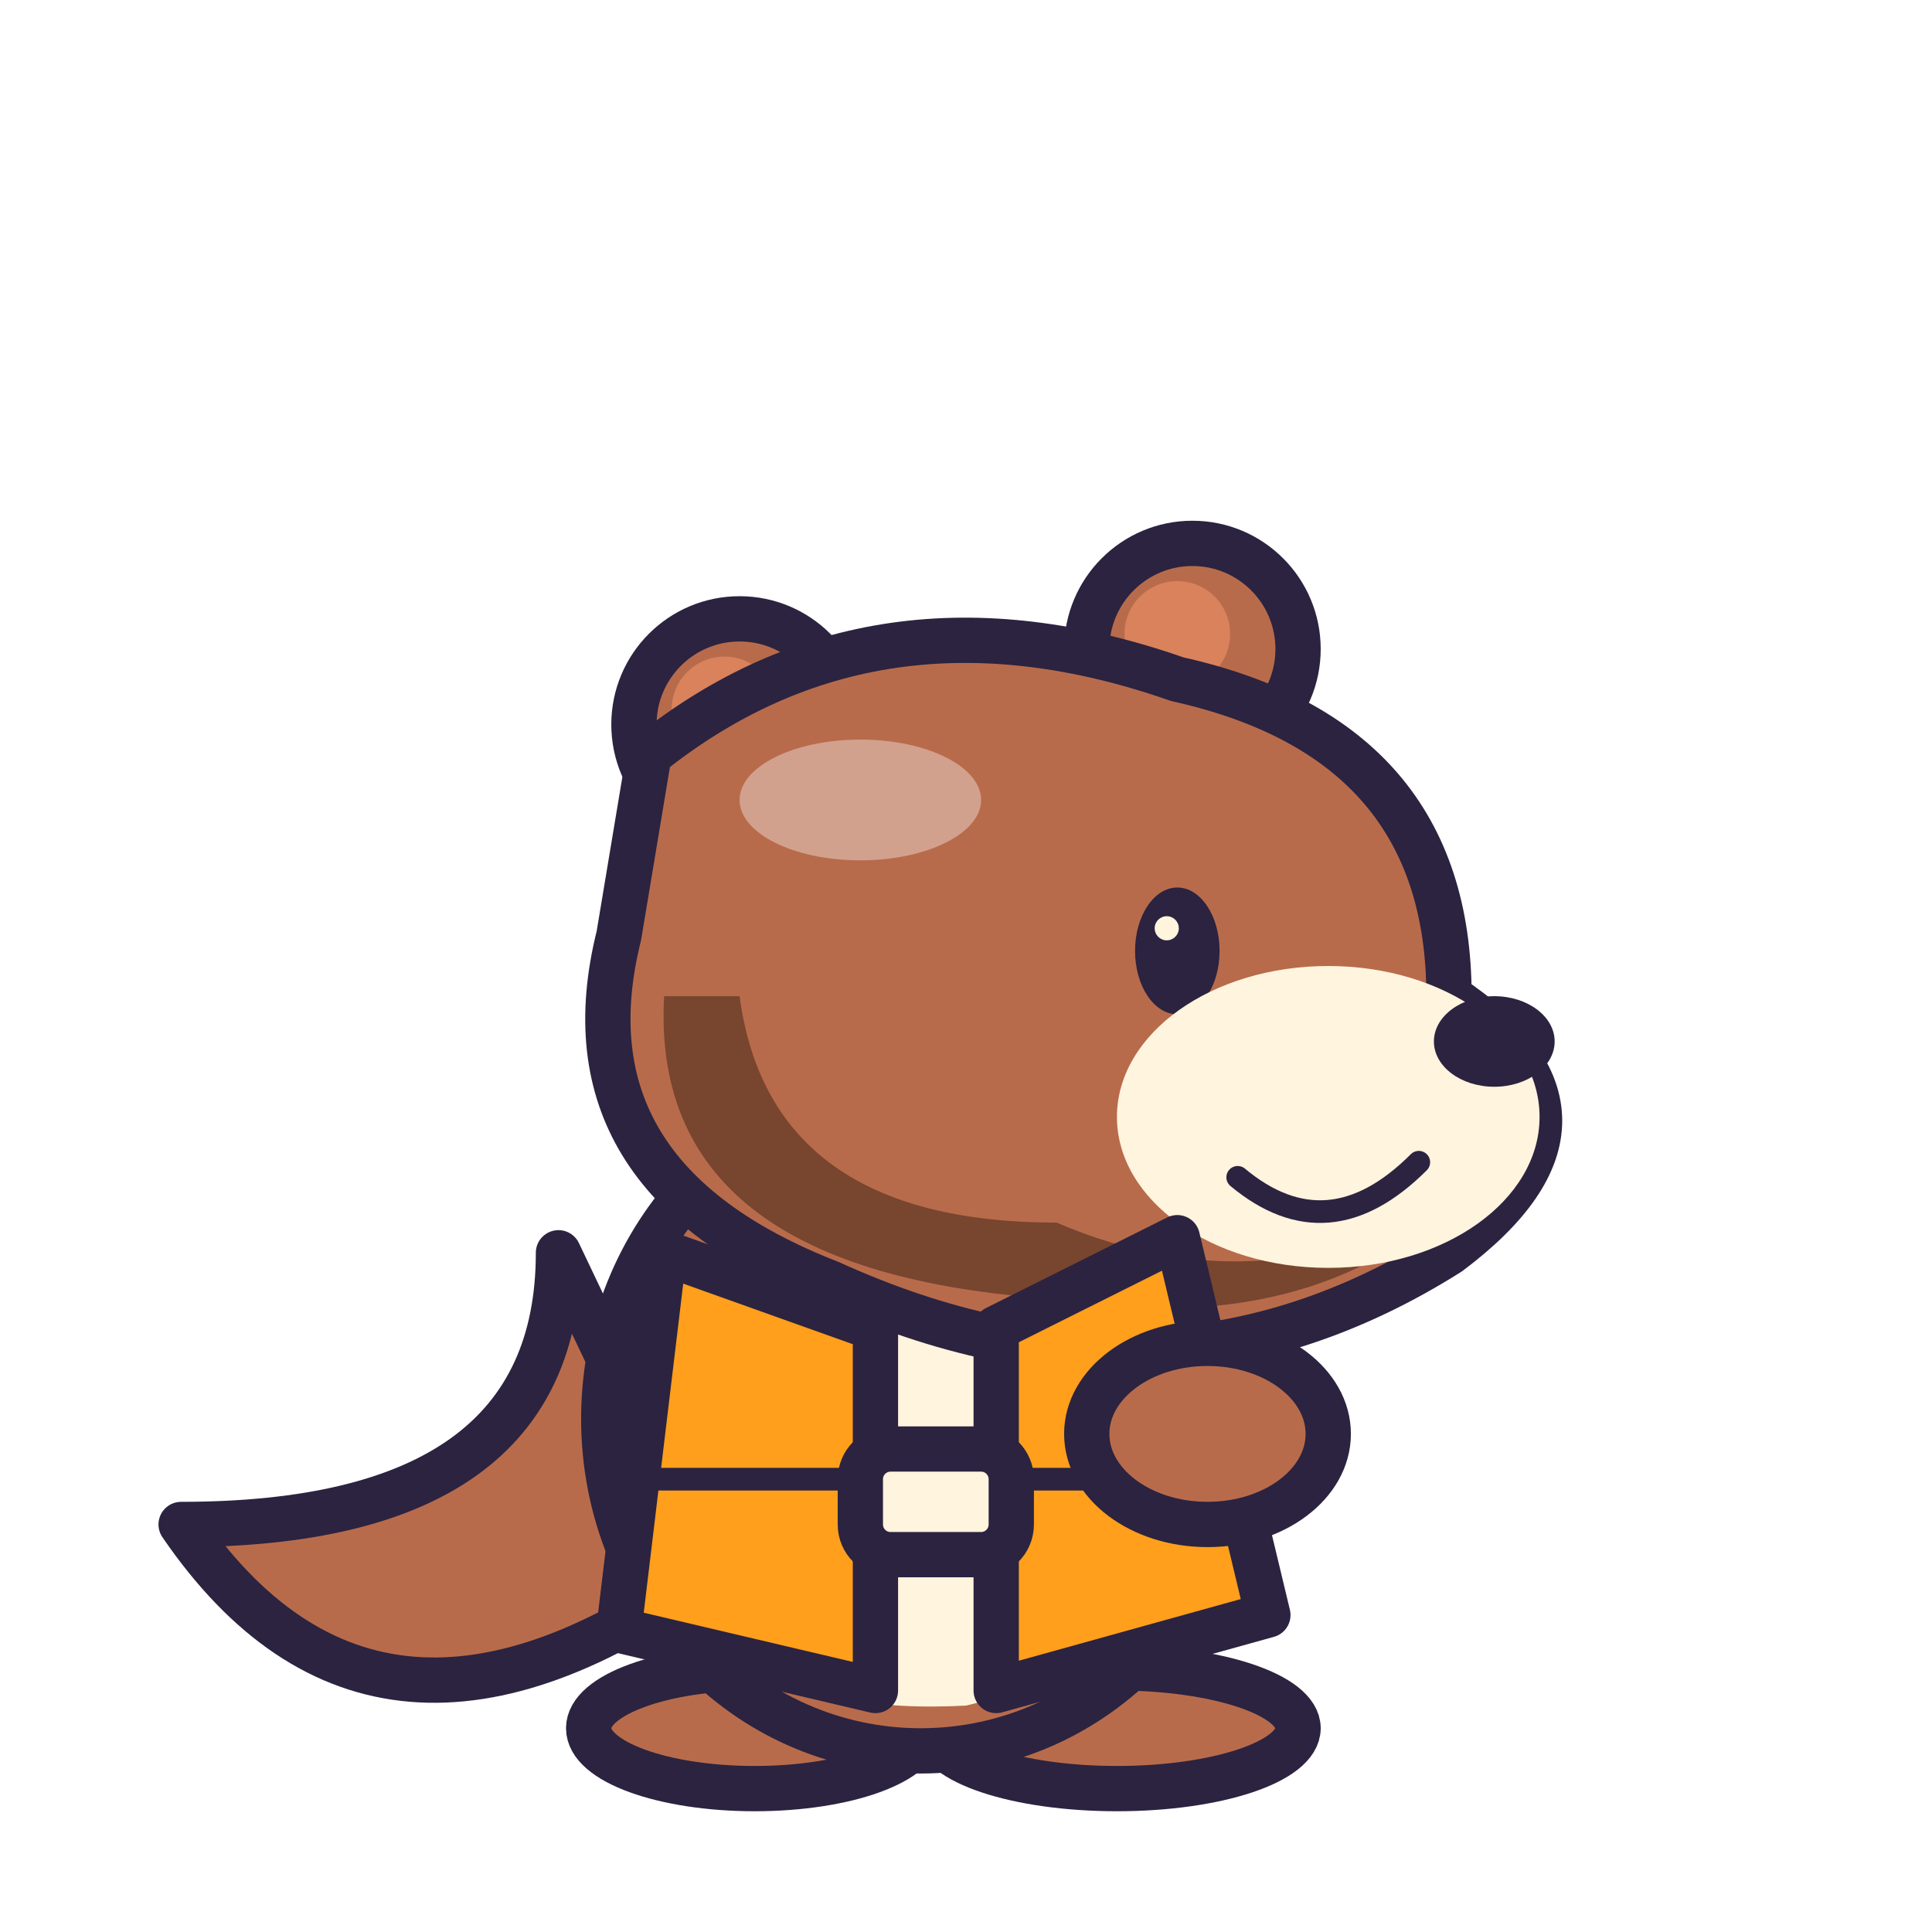
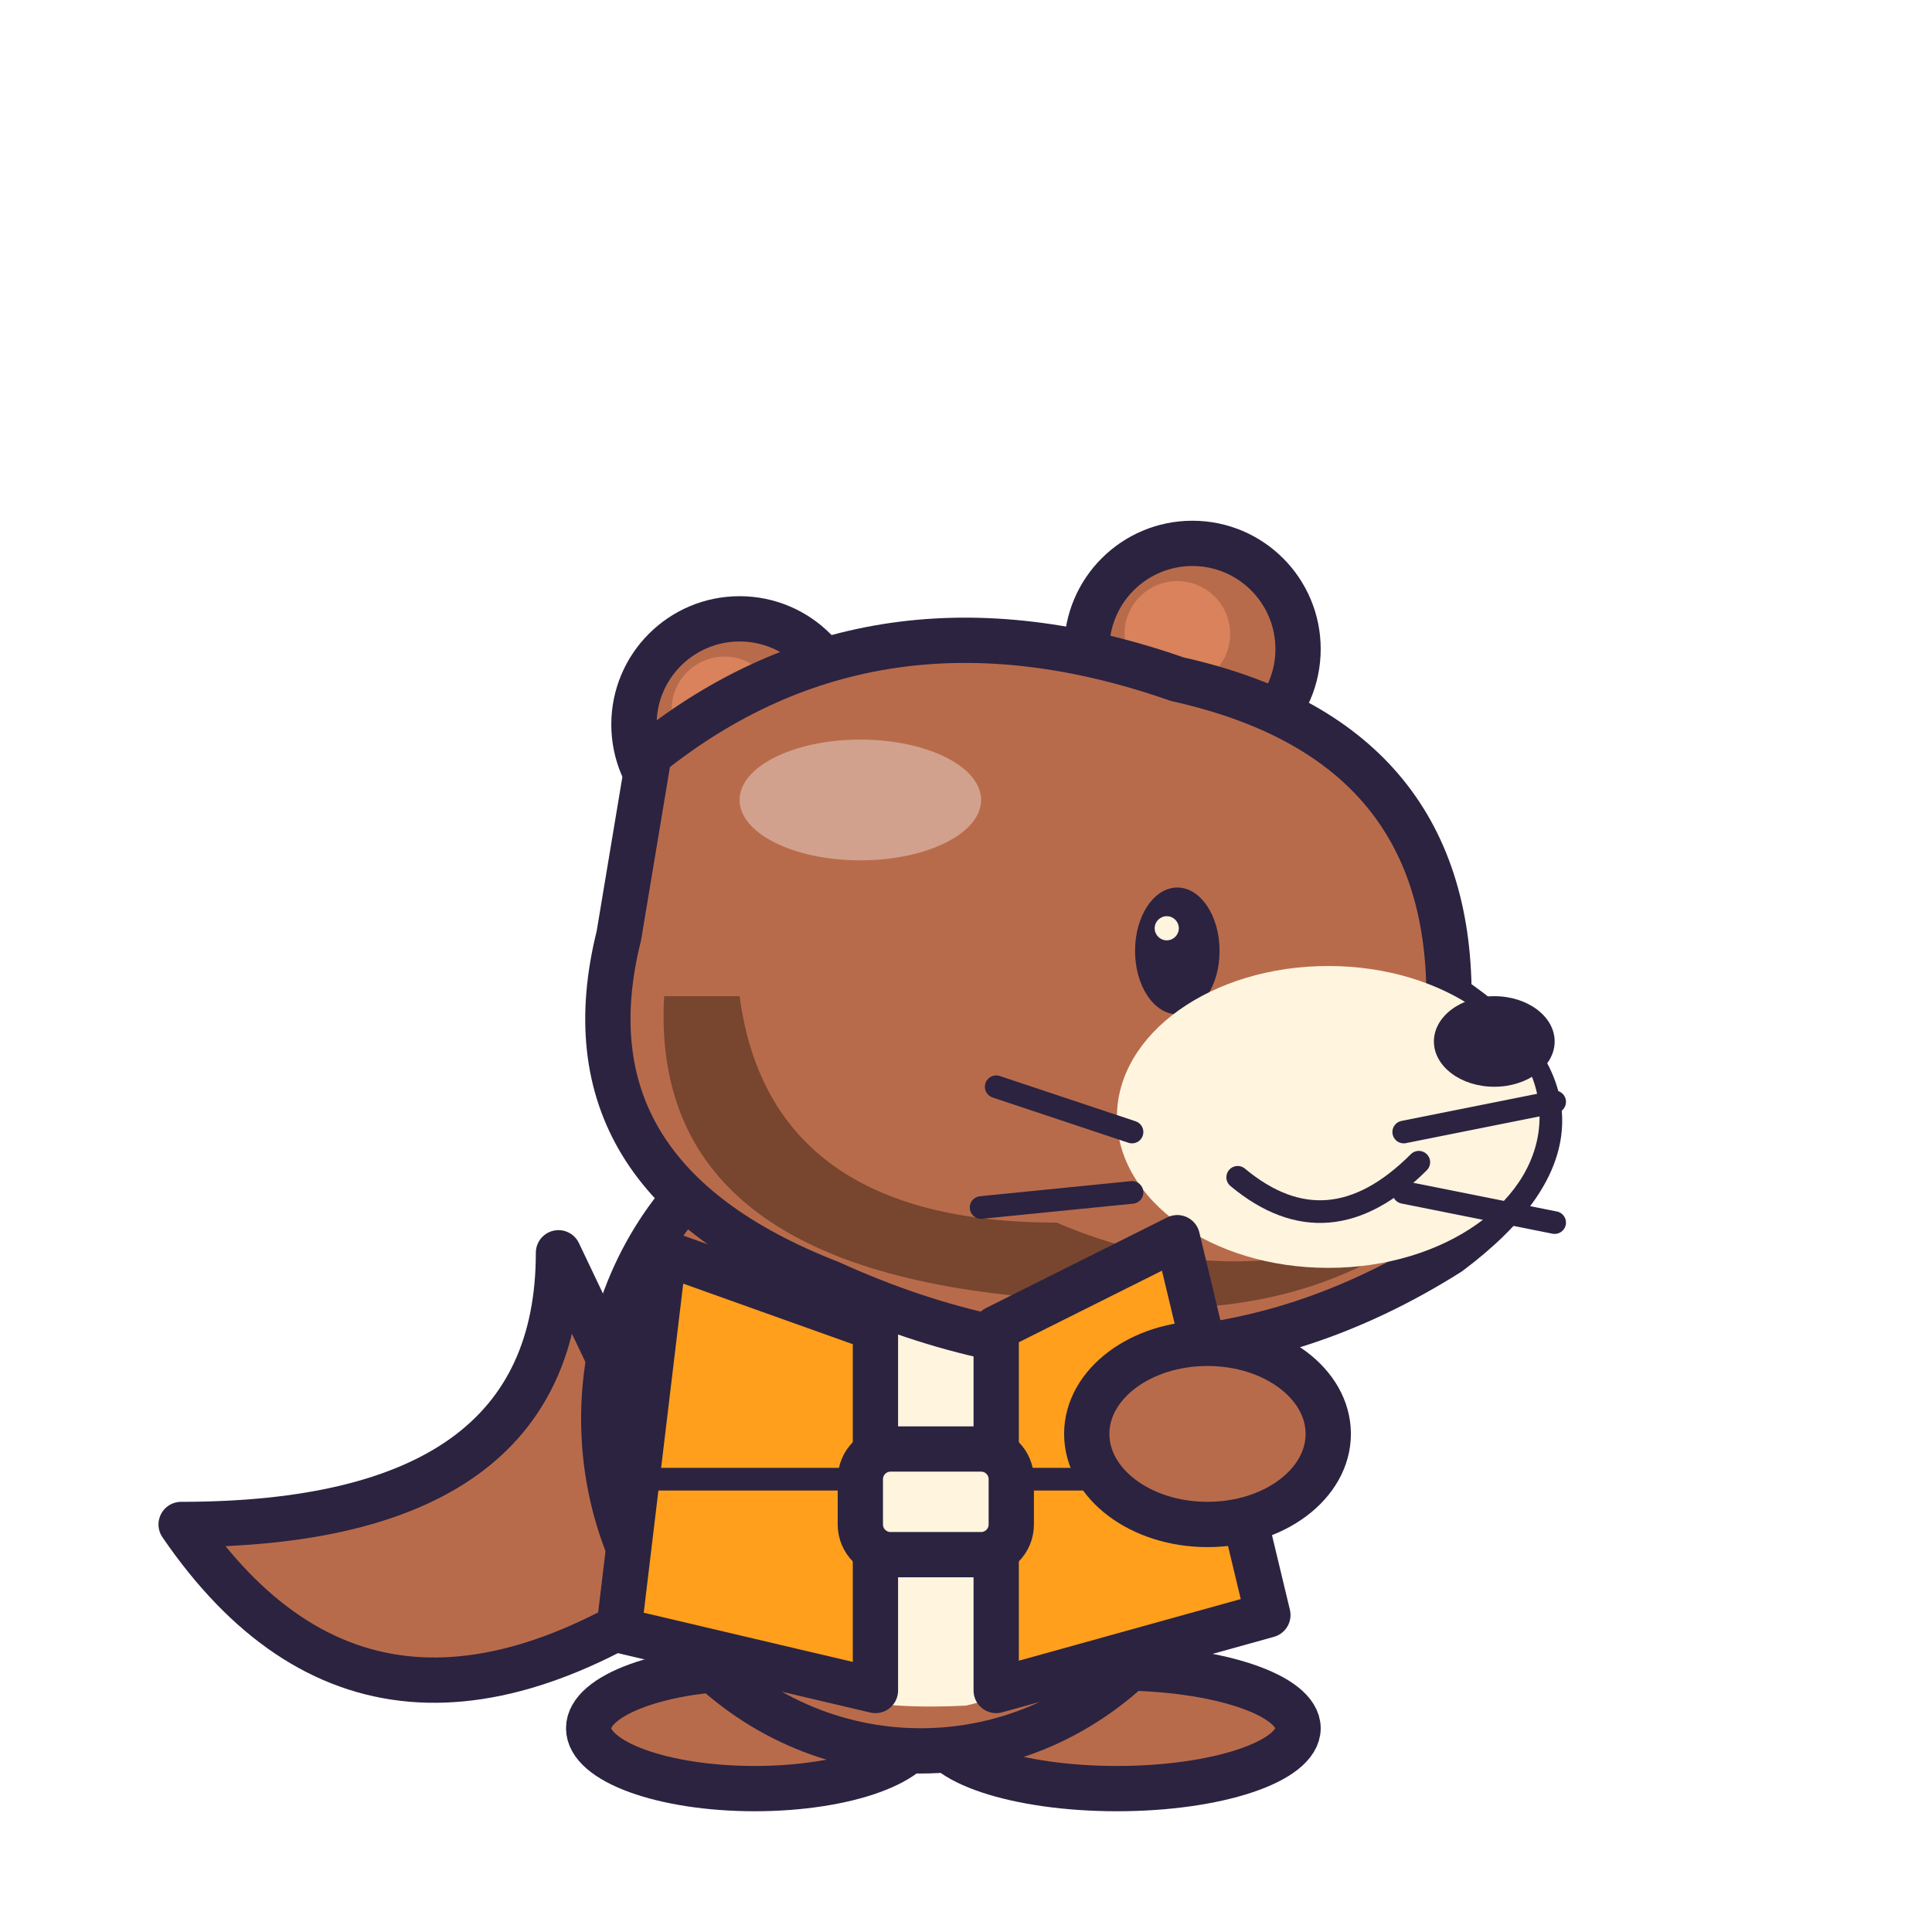
<svg xmlns="http://www.w3.org/2000/svg" version="1.1" viewBox="0 0 128 128" fill="none" stroke="#2B2340" stroke-width="3" stroke-linecap="round" stroke-linejoin="round">
  <g id="feet">
    <ellipse cx="50" cy="114.5" rx="11" ry="4" fill="#B86B4B" />
    <ellipse cx="74" cy="114.5" rx="12" ry="4" fill="#B86B4B" />
  </g>
  <g id="pose" transform="translate(0 1)">
    <g id="tail">
      <path d="M47 103Q25 119 12 100Q37 100 37 82Z" fill="#B86B4B" />
    </g>
    <g id="body">
      <ellipse cx="61" cy="93" rx="21" ry="22" fill="#B86B4B" />
      <path d="M51 79Q70 76 76 93Q77 109 64 112Q45 113 44 98Z" fill="#FFF4DE" stroke="none" />
    </g>
    <g id="head">
      <ellipse cx="49" cy="47" rx="7" ry="7" fill="#B86B4B" />
      <ellipse cx="79" cy="42" rx="7" ry="7" fill="#B86B4B" />
      <ellipse cx="48" cy="46" rx="3.5" ry="3.5" fill="#D9825B" stroke="none" />
      <ellipse cx="78" cy="41" rx="3.5" ry="3.5" fill="#D9825B" stroke="none" />
      <path d="M43 49Q58 37 78 44Q96 48 96 65Q108 73 96 82Q77 94 55 84Q37 77 41 61Z" fill="#B86B4B" />
      <path d="M44 65Q43 83 69 85Q87 88 97 78Q84 86 70 80Q51 80 49 65Z" fill="#78452F" stroke="none" />
      <ellipse cx="57" cy="52" rx="8" ry="4" fill="#D2A18D" stroke="none" />
      <ellipse cx="78" cy="62" rx="2.8" ry="4.2" fill="#2B2340" stroke="none" />
      <ellipse cx="77.3" cy="60.5" rx="0.8" ry="0.8" fill="#FFF4DE" stroke="none" />
      <ellipse cx="88" cy="73" rx="14" ry="10" fill="#FFF4DE" stroke="none" />
      <ellipse cx="99" cy="68" rx="4" ry="3" fill="#2B2340" stroke="none" />
      <path d="M82 77Q88 82 94 76" fill="none" stroke="#2B2340" stroke-width="1.5" />
+       <path d="M75 74L66 71M75 78L65 79M93 74L103 72M93 78L103 80" fill="none" stroke="#2B2340" stroke-width="1.5" />
    </g>
    <g id="clothing">
      <path d="M44 82L58 87L58 111L41 107Z" fill="#FF9F1C" />
      <path d="M66 87L78 81L84 106L66 111Z" fill="#FF9F1C" />
      <path d="M43 97H81" fill="none" stroke="#2B2340" stroke-width="1.5" />
      <rect x="57" y="95" width="10" height="7" rx="2" fill="#FFF4DE" />
    </g>
    <g id="headwear" />
    <g id="arm" transform="rotate(0 77 89)">
      <ellipse cx="80" cy="94" rx="8" ry="6" fill="#B86B4B" />
    </g>
  </g>
</svg>
